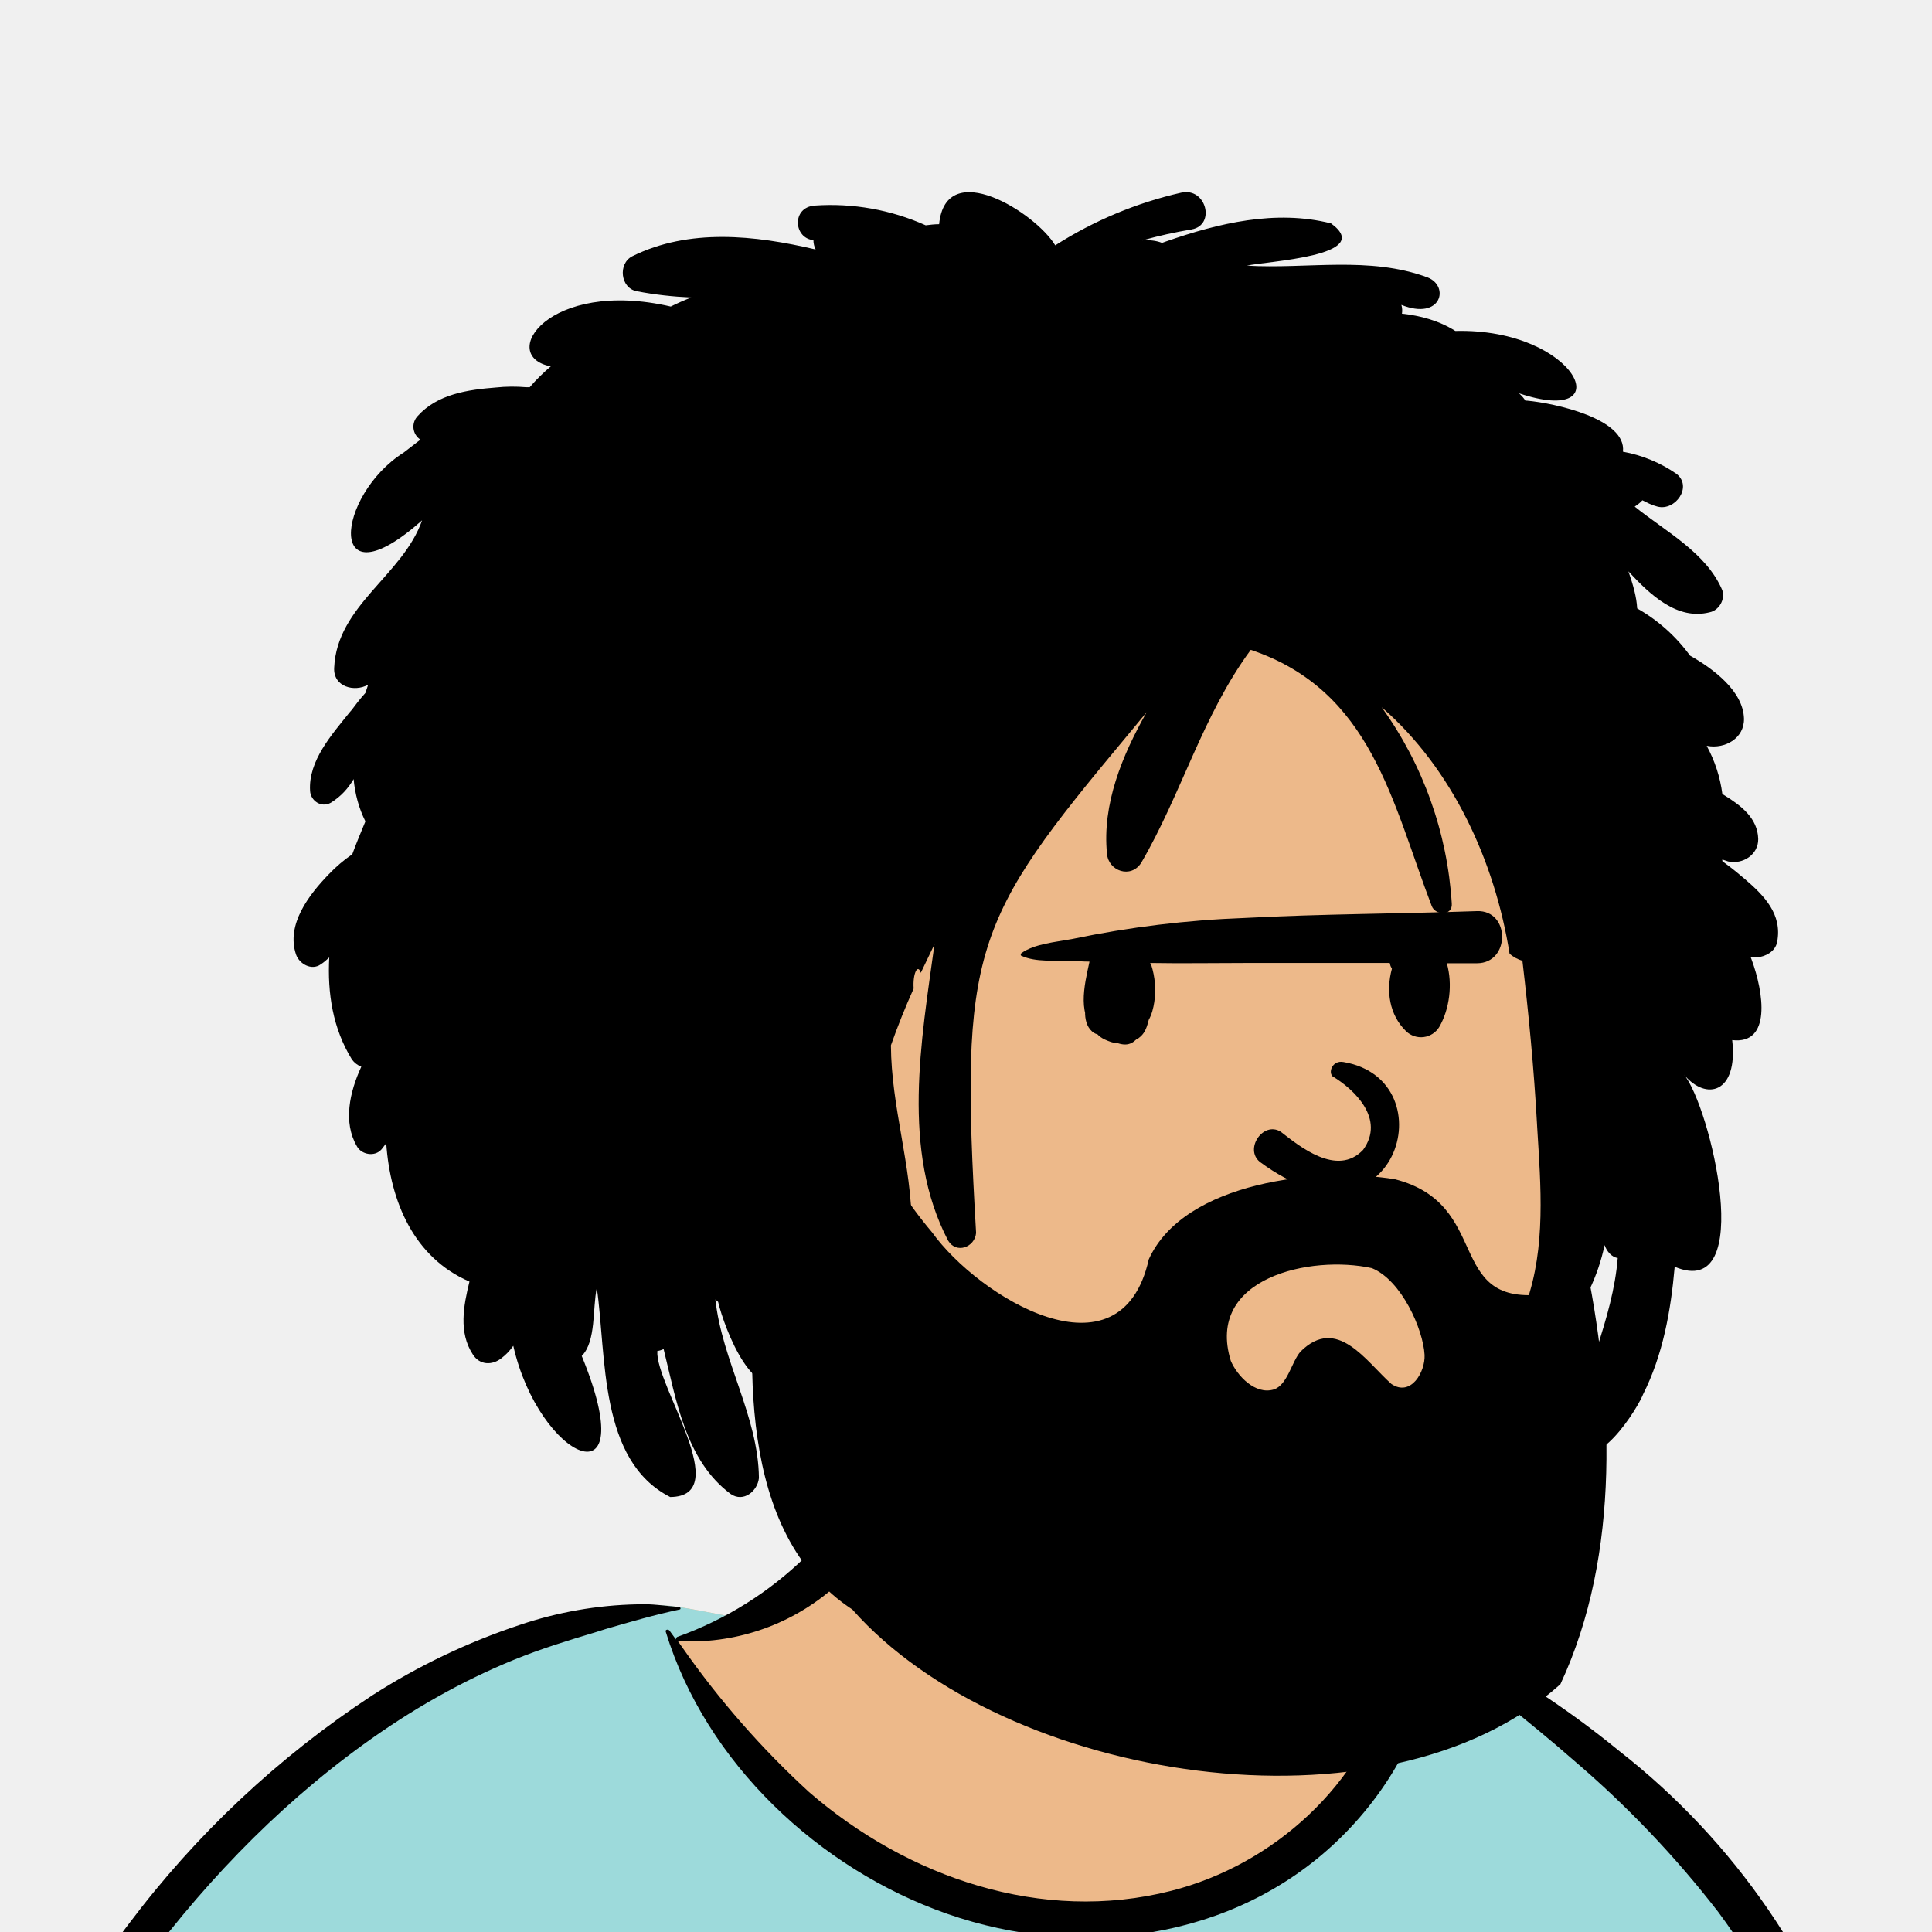
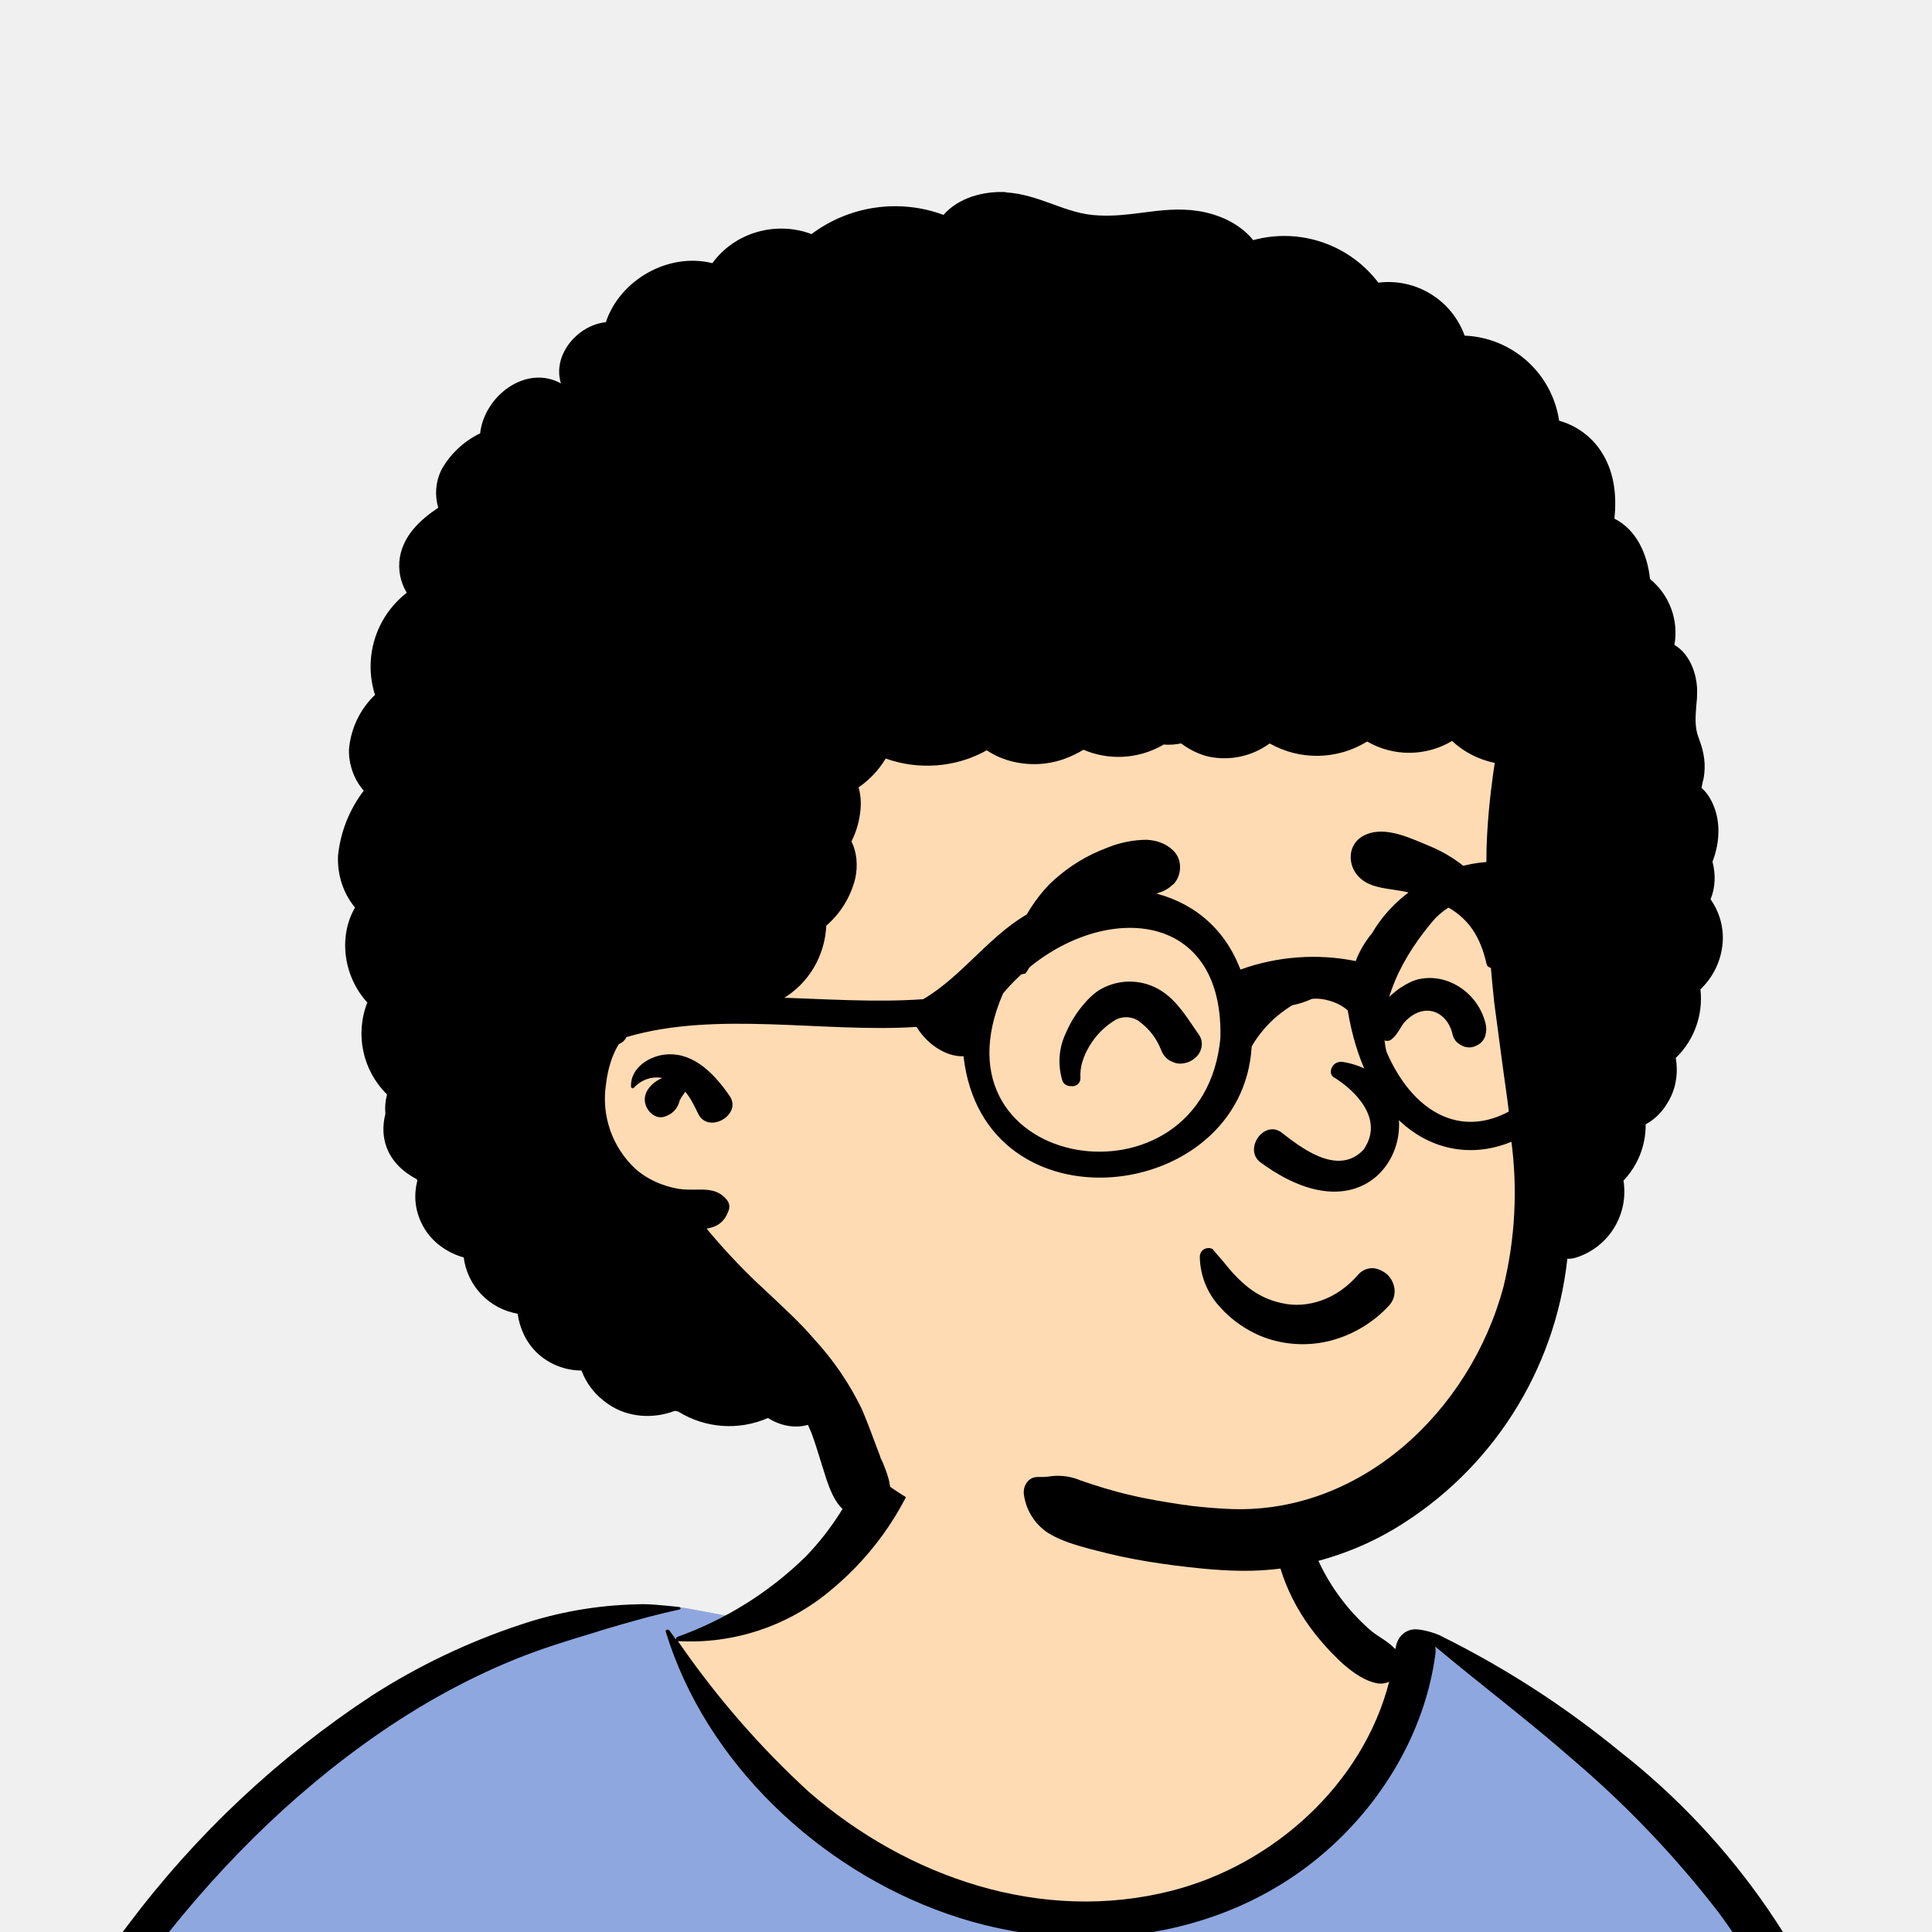
<svg xmlns="http://www.w3.org/2000/svg" viewBox="0 0 704 704" fill="none" shape-rendering="auto" width="256" height="256">
  <mask id="viewboxMask">
    <rect width="704" height="704" rx="0" ry="0" x="0" y="0" fill="#fff" />
  </mask>
  <g mask="url(#viewboxMask)">
    <g fill-rule="evenodd" clip-rule="evenodd">
-       <path d="M705.3 1074a2351.1 2351.1 0 0 1-15.6-101c-1-7.7-2.5-16.4 2.7-22 7.3-8 14-14.8 14.8-26.2.8-10.7-2.8-22.4-5-32.8a809.4 809.4 0 0 0-17.3-64.7c-6.6-21.7-13.9-43.2-21.3-64.6-6.9-20-13.5-40.3-22.5-59.5-17-36.5-46-63.5-81.6-81.6-9-4.5-27-20.5-36.3-24-8.5-3.4-8.5 6.3-16.9 2.6-6.7-2.9-13-6.7-16.7-13.2-4-7-14.3-16.9-15.9-25-3.3-17.4.3-32.2-12-45.3a90 90 0 0 0-41.1-23.8c-33.7-9.3-78.5-2.8-98.8 28.5-9.7 14.9-13 33-26.2 45.1-11.4 10.7-8.8 18-23.6 23.4-.9.3-23.6-4.5-24.4-4.2-16.2-3.5-31.7 6.2-46.5 11.8a325.4 325.4 0 0 0-63 32.3 399.2 399.2 0 0 0-102.3 98.5 482.5 482.5 0 0 0-76.4 161c-1.7 6.4-3.5 13-1.5 19.4 1.7 5.3 5.4 9.2 9.8 12.4 6 4.3 18 7 17.7 15.7-.1 6.6-2.4 13.5-3.5 20-1.3 7.7-2.3 15.5-3.4 23.2-4.8 35.4-8.6 71-10.3 106.6a920 920 0 0 0-.5 106c.1 2.3.8 4.5 2 6.2-1 .4-1.2 2.4.1 2.7l2.7.5a12 12 0 0 0 7 2.4l5.5.2c19.3 4 38.6 7.9 58.1 10.8 23.8 3.5 47.6 6.3 71.5 8.7 49.2 4.8 98 3.2 147.1.6a1877 1877 0 0 1 147.4-2c49.2 1.4 98.4 3.5 147.6 4.4 55 1 110-.5 164.8-5 7.5-.5 12.2-6.5 10.7-14-8.9-44.7-19-89.1-27-134Z" fill="#edb98a" />
-       <path d="m201 597.5 1.2-.4c14.5-5.7 29.6-14.8 45.4-11.4.5-.2 10.8 1.9 17.9 3.2l-6.7 7L247 598c40.7 67.1 88.8 100.7 144.3 100.7 55.5 0 97.7-33.6 126.4-100.7l4-1c.4 0 1 .2 1.5.4 9.3 3.6 27.4 19.6 36.3 24.1 35.6 18 64.5 45 81.6 81.6 8.7 18.6 15.2 38 21.8 57.5l.7 2c7.4 21.4 14.7 43 21.3 64.6 6.3 20.4 12 41 16.6 61.8l.7 2.9c2.2 10.4 5.8 22 5 32.8a29 29 0 0 1-3 10.7l-80.4 29 38.4 261.3c-35.1 1.5-70.3 2-105.5 1.3-49.2-.9-98.4-3-147.6-4.3-47.7-1.2-95.3-.7-143 1.7l-12 .6a946.3 946.3 0 0 1-139.5-1l-3.1-.3v-38.3l16.3-212.9-83-15.6-81.3-39.5a21.7 21.7 0 0 1-5.6-8.8c-1.9-6-.5-12 1-18l.5-1.3a492.8 492.8 0 0 1 76.4-161A399.3 399.3 0 0 1 138 629.7c19.8-13 40.9-23.9 63-32.3Z" fill="#9ddadb" />
+       <path d="M705.3 1074a2351.1 2351.1 0 0 1-15.6-101c-1-7.7-2.5-16.4 2.7-22 7.3-8 14-14.8 14.8-26.2.8-10.7-2.8-22.4-5-32.8a809.4 809.4 0 0 0-17.3-64.7c-6.6-21.7-13.9-43.2-21.3-64.6-6.9-20-13.5-40.3-22.5-59.5-17-36.5-46-63.5-81.6-81.6-9-4.5-27-20.5-36.3-24-8.5-3.4-8.5 6.3-16.9 2.6-6.7-2.9-13-6.7-16.7-13.2-4-7-14.3-16.9-15.9-25-3.3-17.4.3-32.2-12-45.3a90 90 0 0 0-41.1-23.8c-33.7-9.3-78.5-2.8-98.8 28.5-9.7 14.9-13 33-26.2 45.1-11.4 10.7-8.8 18-23.6 23.4-.9.3-23.6-4.5-24.4-4.2-16.2-3.5-31.7 6.2-46.5 11.8a325.4 325.4 0 0 0-63 32.3 399.2 399.2 0 0 0-102.3 98.5 482.5 482.5 0 0 0-76.4 161c-1.7 6.4-3.5 13-1.5 19.4 1.7 5.3 5.4 9.2 9.8 12.4 6 4.3 18 7 17.7 15.7-.1 6.6-2.4 13.5-3.5 20-1.3 7.7-2.3 15.5-3.4 23.2-4.8 35.4-8.6 71-10.3 106.6a920 920 0 0 0-.5 106c.1 2.3.8 4.5 2 6.2-1 .4-1.2 2.4.1 2.7l2.7.5a12 12 0 0 0 7 2.4l5.5.2c19.3 4 38.6 7.9 58.1 10.8 23.8 3.5 47.6 6.3 71.5 8.7 49.2 4.8 98 3.2 147.1.6a1877 1877 0 0 1 147.4-2c49.2 1.4 98.4 3.5 147.6 4.4 55 1 110-.5 164.8-5 7.5-.5 12.2-6.5 10.7-14-8.9-44.7-19-89.1-27-134Z" fill="#ffdbb4" />
+       <path d="m201 597.5 1.2-.4c14.5-5.7 29.6-14.8 45.4-11.4.5-.2 10.8 1.9 17.9 3.2l-6.7 7L247 598c40.7 67.1 88.8 100.7 144.3 100.7 55.5 0 97.7-33.6 126.4-100.7l4-1c.4 0 1 .2 1.5.4 9.3 3.6 27.4 19.6 36.3 24.1 35.6 18 64.5 45 81.6 81.6 8.7 18.6 15.2 38 21.8 57.5l.7 2c7.4 21.4 14.7 43 21.3 64.6 6.3 20.4 12 41 16.6 61.8l.7 2.9c2.2 10.4 5.8 22 5 32.8a29 29 0 0 1-3 10.7l-80.4 29 38.4 261.3c-35.1 1.5-70.3 2-105.5 1.3-49.2-.9-98.4-3-147.6-4.3-47.7-1.2-95.3-.7-143 1.7l-12 .6a946.3 946.3 0 0 1-139.5-1l-3.1-.3v-38.3l16.3-212.9-83-15.6-81.3-39.5a21.7 21.7 0 0 1-5.6-8.8c-1.9-6-.5-12 1-18l.5-1.3a492.8 492.8 0 0 1 76.4-161A399.3 399.3 0 0 1 138 629.7c19.8-13 40.9-23.9 63-32.3Z" fill="#8fa7df" />
      <path d="M232.2 584.6c5.1-.3 10.3.6 15.4 1 .4.1.6.8 0 .9-9 1.9-18 4.5-26.9 7.1l-3.8 1.2c-10 3-19.8 6-29.6 10-19.4 7.9-37.8 18.5-54.8 30.8C67.2 682.8 20 754.3-9.9 828.3a526 526 0 0 0-24.3 77c-.4 1.6-2 5.4-1 7 .7 1.3 3.6 2.1 5 2.9l4.5 2.3 25.2 12.9 2.3 1.1c38 18.6 78.4 34.4 121 35.5l.4-3.7a342 342 0 0 1 9.9-60c.3-1 1.6-.6 1.7.3 3 23.1 2 46.4 1 69.7-1.8 41-4.3 82.2-6.5 123.3-1.2 20.6-2.6 41-3.9 61.7-1.3 20.5-1.7 41.6-4.7 62-.6 4.6-6 7-10 6.6-4.4-.5-7.9-4.5-8-9 0-11.9 1.5-24 2.4-35.8l2.5-33.8c3.1-41.1 6.8-82.2 10.2-123.3a4771 4771 0 0 1 3.8-43.7C76.4 979.8 34.2 963-6.1 943.5c-.6 13.2-2 26.5-3.4 39.6-3.8 36.8-7.1 73.6-9.6 110.5a2254.2 2254.2 0 0 0-4.2 92.7l-.2 7c0 4.4-.5 8.5-4.3 11.7-3.7 3.3-8.9 3.5-12.6 0-5-4.6-4.2-10.9-4-17.1a1675.6 1675.6 0 0 1 1.8-47.2 1321 1321 0 0 1 10.5-109.5l2-14c3.5-26 7.5-52.7 15.5-77.9-3.1-1.5-6.2-3-9.3-4.7-5.5-2.7-11.2-5.4-16.6-8.4-4.2-2.5-7.9-5.8-9-10.8-1.4-5.5.6-11.5 2-16.9v-.4a502 502 0 0 1 26.6-80 523.2 523.2 0 0 1 67.8-117 353.8 353.8 0 0 1 88.7-83.3 239 239 0 0 1 53.8-25.7 142.6 142.6 0 0 1 42.8-7.5Zm90.1-66c6-6.5 18.1.2 15.2 8.8a108.2 108.2 0 0 1-34.7 52A79.4 79.4 0 0 1 247 598l1.7 2.4a321.1 321.1 0 0 0 46.1 52.6c36 31.2 84.8 48 132 36 37.1-9.4 69.8-38.8 79.4-76.2-1.3.6-3 .9-4.8.5-7.7-1.7-15.3-9.8-20.3-15.6-5.3-6.3-9.5-13-12.6-20.7-5.6-14-7.4-32.1.3-45.7 1-1.7 3-.7 3.3 1l.3 2.5c1.5 12.7 3.3 25 9.3 36.6a76 76 0 0 0 18.2 23.1c2.6 2 5.8 3.6 8.1 6l.5.4c.6-5 4.1-7.3 7.6-7.2 3.3.2 7.3 1.6 8.8 2.3l.1.1a341 341 0 0 1 65.1 42 259 259 0 0 1 88.4 129c7.5 25.3 11.8 51.4 16.3 77.4l2.8 16c4.2 23.9 8.9 48.4 18.4 70.7 2.5 5.7.6 11.1-5.5 13.4A1493 1493 0 0 1 688 953c3.7 16 6 32.5 8.7 48.5 6 34.1 13.2 68 19.4 102 3.2 17.5 6.1 35 9.3 52.3l4.7 25.2 2.4 13.6.1.7c.5 2.4 1 4.9.4 7.3-.8 2.7-2.9 4.6-4.8 6.6-1.6 1.6-3.8 1.6-5.7.7l-.7-.3c-3.4-1.6-6-3.2-7.3-7-.7-2.5-1-5.2-1.5-7.7a3535.6 3535.6 0 0 1-7.8-43.6l-1.6-9.1c-5.2-31.4-10.2-62.9-12.8-94.5-1-14-2.3-28.1-3.5-42.2l-.9-10.5c-1.1-13.3-2.5-27-2.7-40.5l-4.5 1.6L657 964c-5.5 2-12.5 6-18.4 5.2-2.9-.3-5-1.2-6.8-2.9 2 28.8 4.8 57.4 8.5 86a1965.7 1965.7 0 0 0 22 135c.6 3.2 1.4 6.4 1.9 9.6.5 3.7-.5 5.9-2.5 9-1.7 2.4-5 3.7-7.8 2-3.6-2.3-5.5-4.3-6.5-8.4-1-3.7-1.6-7.6-2.3-11.4a1654.2 1654.2 0 0 1-11.4-65.2c-7.8-52-12.7-104.4-15.2-156.8a1388 1388 0 0 1-1.4-77.8c0-13.3.5-26.6 1.4-39.9 1-13.4 3-26.5 4.8-39.8 0-.5.7-.5.7 0 .8 14.9 2.1 29.8 2.8 44.7.6 14.3.9 28.5 1.4 42.8.6 18.7 1.5 37.5 2.7 56.2a9.6 9.6 0 0 1 8.5-3.1c4.7-1 9.7-3.4 14.1-5l16.8-5.5 26.4-8.7a679 679 0 0 1-18-80.8l-2-12.3c-4-24.2-8.5-48.5-15.8-72a229.8 229.8 0 0 0-34.8-68.2 370.2 370.2 0 0 0-52.7-55.3C557 627 539.7 614 523 600c.1.9.2 2 0 3-3.5 25.9-17 50-35.8 67.9-37.7 36-93.6 43.4-142 26.5-46.7-16.3-88-55-102.6-102.8-.3-.8.8-1 1.3-.5l2.4 3.3c0-.4.2-.9.7-1a129 129 0 0 0 46.6-29.2 100.2 100.2 0 0 0 21.3-33.3l.4-1c1.7-5 3.2-10.2 7-14.2Z" fill="#000" />
    </g>
    <g transform="matrix(.99789 0 0 1 156 62)">
-       <g fill-rule="evenodd" clip-rule="evenodd">
-         <path d="M242 75.3c56.8 0 115.6 44 136.4 72 24 32.5 43 188.4 34.1 241.3-8.9 53-53.1 110.6-130 110.6-76.7 0-123.5-9.5-125.3-23.2-2-13.8-50.7-90.2-50.7-90.2s-49.9-14-50-47.6c-.3-33.5 26.7-45.7 26.7-45.7s-9.6-132.3 14.5-166.7C122 91.3 185.3 75.3 242 75.3Z" fill="#edb98a" />
-         <path d="M275.1 8.2c9-2 12.6 11.8 3.7 13.4-6 1-12 2.3-18 4 2.4-.2 4.9 0 7.2.9l1.4-.5c19.2-6.7 40.1-11.7 60.3-6.6 16.6 12-24.1 13.8-30.7 15.4 22 1.3 44.7-3.6 66 4.3 8.1 3.2 5 15.8-9.6 10 .3 1 .4 2.2.2 3.2 6.6.7 13.5 2.5 19.5 6.3 44.7-1.1 60.8 35.3 23.2 22.7 1 .8 1.8 1.8 2.4 2.7h.6c10 .9 36.4 6.6 35 18.6a50 50 0 0 1 19.6 8.1c5.9 4.7-.5 13.6-7 11.9-2-.5-3.7-1.4-5.5-2.3-.7.8-1.6 1.5-2.8 2.3 11.3 9.1 26.2 16.8 32 30.5 1.1 3.3-1.2 7.3-4.6 8-11.8 3-21.6-6.2-29.7-14.9 1.7 4.8 3 9.4 3.2 13.5a61 61 0 0 1 19.3 17.2c8.7 4.9 19.4 13 19.7 22.9.2 7.2-6.9 11.2-13.4 10h-.2a50 50 0 0 1 5.7 17.5l.6.4c6.2 3.8 12.3 8.4 12.5 16 .1 5.7-5.6 9.4-11 8.2l-2.1-.7v.6c2.2 1.6 4.4 3.3 6.4 5l1.8 1.5c7 6 13.8 12.8 11.8 23-.7 3.5-4.3 5.3-7.5 5.6H483l.3.8c4.4 11.9 7.3 31-7.1 29.3 2.2 19.4-9.5 22.3-17.6 12.6 9.5 11.3 26.8 82.7-3.4 70-1.4 16-4.3 32.2-11.6 46.6l-.2.5c-3.7 8-20.2 32-25.5 14.5 3.8-21.8 14.7-42.4 16.5-64.8-2.2-.3-4-2.4-4.8-4.7a71.8 71.8 0 0 1-14.8 30.8l-3.9 9a128.2 128.2 0 0 1-17.2 26.4 59.5 59.5 0 0 1-12 11.7c-3.8 2.6-8.2 4.2-12.4 5.8a88.3 88.3 0 0 1-24.2 16.2 143.7 143.7 0 0 1-45 12.4c-16 1.9-32 1.4-47.7-1.3-15-2.6-31.2-9.2-40.5-22-.8-1 .7-2 1.7-1.6a156.4 156.4 0 0 0 126 .3c10.6-5 19.5-12.1 29-18.7 1.8-2.4 3.7-4.8 5.8-7l3.3-3.5a106.3 106.3 0 0 0 23.3-37.4c7.2-20.4 5.3-42.6 4-63.9l-.1-1.8c-1.1-19.7-3-39.4-5.3-59-1.7-.5-3.4-1.4-4.7-2.6-5.3-33.3-20.7-67.3-46.7-89.8a136.7 136.7 0 0 1 25.6 71.5c.4 4.6-5.9 4.5-7.3 1-14.5-37.8-21.9-78.6-66.1-93.4-17.6 23.8-25.3 52.5-40 77.6-3.8 5.9-12 3-12.5-3.3-1.8-18 5.5-35.8 14.5-51.6l-7.3 8.8c-56.4 67.5-61 77.6-55 181-.5 5.2-7.2 7.7-10.2 2.8-17.2-32.8-9.8-73-5-108l-5 10.4c-1.1-3.6-3 .4-2.6 5.7-3 6.7-5.8 13.6-8.3 20.7.1 22.4 7.6 43.9 7.6 66.2.5 6.3-8 7.3-11 3-2.6-3.7-5-7.2-7-11 .2 9.4 4 17.7 6.6 26.5 1.8 3.1 2.6 6.4 1.4 9.9v.3c-2 5.8-9 7-13.3 3 0 3.7-.3 7.4-1.4 10.8a99 99 0 0 1 12.2 19.2c1.8 4.3-.7 7.9-4.2 9.6 3 7.5 4.2 15.2 1.6 22.6-.8 2.2-4 3-5.3.7-4.2-7.7-6.5-16.2-10.5-24a112 112 0 0 0-2.3-4.2c-4.4-3.8-8-8.4-11.5-13.2-12.2 14.4-23.8-16.5-26-25.9l-1-.9c2.4 22.3 15.7 42.7 15.9 65.1-.5 4.7-5.6 9-10.3 5.8C94 470.2 90.6 448.1 86 429.6c-.7.3-1.5.6-2.3.7-.8 12.5 28.4 53 4.7 53.2-26.2-13.3-23.2-51.5-26.8-76.2-1.6 7.4-.2 19.5-5.5 24.8 22.8 55.4-15.6 37.7-25-3.7a19.8 19.8 0 0 1-4.3 4.5c-3.4 2.7-8 2.6-10.5-1.4-5.2-8-3.4-17.6-1.2-26.5-20.2-8.7-28.9-29-30.4-50.4l-1.7 2.2c-2.5 2.9-7.4 1.9-9-1.1-5.1-8.7-2.7-19.7 1.6-29a7.7 7.7 0 0 1-3.4-2.6c-7-11.3-9-24.2-8.3-37.2-1 .9-2 1.8-3.1 2.5-3.4 2.4-7.8-.2-9-3.5-3.8-11 4.8-22 12-29.4 2.5-2.6 5.4-5.1 8.5-7.2 1.5-4.1 3.2-8.1 4.8-12-2.4-4.8-3.8-10-4.3-15.4-2 3.4-4.6 6.3-8.3 8.6-3.5 2-7.4-.7-7.6-4.3-.7-11 8-20.6 14.5-28.7l.7-.8c1.1-1.5 3-4 5-6.2l1-3c-5 2.8-12.8.8-12.4-6.2 1-22.7 25.1-33.7 32.1-53.7-35.4 31.4-31.6-9-6.7-24.7l6.1-4.7a5.6 5.6 0 0 1-1-8.6c7.2-8 18.3-9.6 28.6-10.4 3.7-.4 7.4-.4 11-.1h1.3c2.4-2.8 5.1-5.4 7.7-7.6-19.6-3.7-1-32.1 43.8-21.8a89 89 0 0 1 7.5-3.3c-6.7-.3-13.3-1-20-2.3-5.9-1.2-6.8-10-1.6-12.7 20.8-10.3 44.8-7.7 67-2.5-.5-1-.8-2.2-.8-3.4-7.3-.7-8-12 .5-12.6a85 85 0 0 1 40.5 7.2c1.6-.2 3.2-.4 4.9-.4 2.4-24.8 35.2-4.2 42.4 7.7a145.4 145.4 0 0 1 46-19.2Z" fill="#000" />
+       <path fill-rule="evenodd" clip-rule="evenodd" d="M195.4 82.7c151.6-7.5 220 99.2 224.4 147 3 33-16.5 71.1-16.5 100.7 0 15 18.5 47.5 9.9 69.5-19.2 49-59.7 103.3-111.4 103.3-51.6 0-118.9 14.3-176-67.5-5.3-7.6-73-51.2-79.6-92.6C29.8 239.9 87.2 88 195.4 82.7Z" fill="#ffdbb4" />
+       <g fill="#000">
+         <path d="M211 8c-8.2-.4-17.3 2-22.8 8.3a51 51 0 0 0-48.2 7c-13-4.9-28.1-.6-36.2 10.6-16-4-33.7 6-38.9 21.5-10.5 1.1-19.6 12.1-16.4 22.3-12.8-7-28 4.6-29.5 18.2a32.2 32.2 0 0 0-14.2 13.4A19 19 0 0 0 3.7 123c-6.6 4.4-12.6 10-14 18A19 19 0 0 0-7.8 154a34 34 0 0 0-11.6 37.2 31 31 0 0 0-9.5 20c-.1 5.3 1.8 10.9 5.4 14.9a47 47 0 0 0-9.4 23.7c-.3 7 1.9 13.7 6.2 18.9-6.3 10.9-4 25.4 4.5 34.6a31 31 0 0 0 7.2 33.5 20 20 0 0 0-.6 7.1c-.6 2.2-.8 4.5-.7 6.7.5 8 5.5 13.6 12 17l.4.5c-1.4 5.3-1 11 1.9 16.4 3 5.8 8.8 10 15 11.7a23.9 23.9 0 0 0 19.7 20.5c.7 5.2 3 10.3 7 14.2a23.7 23.7 0 0 0 16.3 6.5c1.8 4.8 5 9 9.7 12.2 7.2 5 16.5 5.5 24.4 2.5l1 .2.3.1a35.3 35.3 0 0 0 32.7 2.3c4.4 2.8 9.7 3.9 14.6 2.5l1.3 3c1.2 3.2 2.2 6.5 3.2 9.7l2.3 7.3c2.6 7.5 5.5 13.2 14 14.3 3 .4 6.2-2 7.6-4.4 3.2-5.5 1.1-10.7-1-16l-.9-1.9-.3-1-1.5-3.9c-1.6-4.3-3.2-8.6-5-12.8A105.2 105.2 0 0 0 141 426c-5.1-6-11-11.3-16.7-16.7l-4.2-3.9a229.9 229.9 0 0 1-18.4-19.7c4-.7 6.6-2.4 8.1-6.8.5-1.5 0-3-1-4-3.1-3.6-7.2-3.5-11.4-3.4-2 0-4 0-6-.3-5.7-1-11.3-3.4-15.6-7.2A34.8 34.8 0 0 1 65 332.8c1.3-10.6 5.8-19.4 15.5-24.4a47 47 0 0 1 15.7-4.5c1.2 1.6 3 2.6 5.8 2.6h.5c7.7 3.2 17.5 3.6 23.7-2 .6-.5 1.1-1 1.5-1.6l1.5-.8c9.8-5.6 15.7-15.9 16.2-26.8A33.3 33.3 0 0 0 156 258c1-4.8.5-9.5-1.4-13.4a32 32 0 0 0 3.3-11.7 22 22 0 0 0-.7-8 34 34 0 0 0 9.9-10.5c12 4.3 25.7 3.3 36.9-3 6 4.1 14 5.7 21.3 4.8 5-.6 9.7-2.4 14-5a32.6 32.6 0 0 0 28.8-1.6l.4-.3c2.2.2 4.4 0 6.5-.4 3 2.3 6.6 4 10 4.8a28 28 0 0 0 22.3-4.8 35 35 0 0 0 35.6-.7 30.6 30.6 0 0 0 31-.2c4.3 4 9.7 6.8 15.6 8l-.5 3.3c-1.3 9.2-2.2 18.4-2.5 27.7-.4 18.8.8 37.6 2.8 56.3l3 22.5c1.2 8.5 2.4 17 3.3 25.4l-.1 2.2a144 144 0 0 1-2.8 53.4c-12.2 45.7-52.8 83.7-101.2 81a197.8 197.8 0 0 1-13-1.1l-1.8-.3h-.4l-.7-.1c-6.5-1-13-2-19.5-3.6-6.2-1.4-12.2-3.3-18.3-5.4l-.4-.2a21.4 21.4 0 0 0-11.2-1h-.6l-.7.1h-2.5c-3.4.1-5.4 3.5-4.8 6.7a19.9 19.9 0 0 0 8.8 13.7c4.5 2.8 10 4.4 15.2 5.8l2 .5c12.6 3.4 25.5 5.3 38.4 6.6 10.3 1 20.2 1.4 30.4-.1 14.2-2.1 28.2-7 40.6-14.4a131.2 131.2 0 0 0 63-98.3c1 0 2-.1 3-.4a25.2 25.2 0 0 0 17.5-28.1 29.2 29.2 0 0 0 8.1-20.5c3.3-1.8 6.1-4.5 8.2-8.2 3-5 3.7-10.7 2.8-16a30 30 0 0 0 9-25 26.2 26.2 0 0 0 8.1-16.8c.5-5.8-1.2-11.5-4.4-16 1.8-4.4 1.9-9.2.7-13.7 2.7-7 3.2-15-.3-22-1-2-2.2-3.6-3.7-4.9l.5-2.5.2-.6c1-5.4.3-9.7-1.7-15-1.6-4-1.2-7.9-.9-12 .2-1.6.3-3.3.3-5 0-6.6-2.8-13.8-8.3-17a25.2 25.2 0 0 0-8.9-24c-1-9.2-5-18-13-22 .8-8 .1-16-4-23.1A26.9 26.9 0 0 0 413 91.3a36.4 36.4 0 0 0-34.5-31A29.6 29.6 0 0 0 347 41a43.2 43.2 0 0 0-45.7-15.5c-4.9-6-12.4-9.4-20-10.6-7-1.1-13.7-.3-20.5.6-5.3.7-10.6 1.3-16 1-6-.2-11.5-2.2-17-4.2s-11-3.9-16.9-4.2Z" />
+         <path d="M110 337.2c-5.2-7.5-12.7-15.6-22.6-15-6.3.3-13.6 4.8-13.3 11.7 0 .6.7.9 1 .5 2.8-3 6.6-4.3 10.4-3.6-4 1.7-7.6 5.6-6 10 1 2.8 4 5.2 7.1 4a7.7 7.7 0 0 0 5-4.9l.3-1 .6-1v-.1l.4-.5 1-1.5c2 2.4 3.4 5.3 4.7 8 3.7 7.7 16.4.3 11.4-6.6Z" />
      </g>
    </g>
    <g transform="translate(315 248)">
-       <path fill-rule="evenodd" clip-rule="evenodd" d="m157.9 261 2-.5c7.7-2 15.7-5.4 23-.8 2.6 1.6 3 5 .9 7.3-6 6.4-14.6 5.2-22.6 5.2h-.4c-8 .2-16-.2-24-1.4-1-.2-1.3-1.9-.3-2.3 7-3 14-5.4 21.4-7.4Zm13-116.6c7.5 4.6 19 15.3 10.8 26.6-9.5 10-23.3-1.4-30-6.6-6.4-4-13.4 6.3-7.6 11 49 36.3 69-29.8 30.5-36.4-4.2-.8-5.8 4-3.8 5.4ZM223.2 84c12.2-.4 12.2 19 0 19h-11c2.2 7.6 1 16.8-2.8 23.3a7.8 7.8 0 0 1-12 1.5c-6.2-6-7.4-14.8-5.2-22.8l-.5-1-.3-1.1h-52.9c-11.5 0-23 .2-34.4 0l.4.7a30 30 0 0 1 1.1 13.6c-.3 2-.9 4.5-2 6.4-.6 2.3-1.2 4.5-3 6.1a6 6 0 0 1-1.6 1.1c-1 1-2.3 1.8-4 1.8-1 0-2-.2-3-.6-1.5.1-3-.6-4.4-1.2a9 9 0 0 1-2.8-2c-.4 0-.8-.2-1.1-.4-2.3-1.4-3.2-4.2-3.3-6.8v-.5l-.2-1c-.8-4.5.1-9.7 1-14l.8-3.7c-2.3 0-4.5-.2-6.8-.3-5.8-.2-12.7.6-18-1.8-.4-.2-.3-.7 0-1 4.8-3.4 12.4-4 18.3-5.1l.5-.1a372.7 372.7 0 0 1 62.5-7.6C166.8 85 195 85 223.3 84Z" fill="#000" />
+       <path fill-rule="evenodd" clip-rule="evenodd" d="M171 240.2a40.7 40.7 0 0 1-22.7 0c-6.9-2-13.8-6.3-18.9-12.1a27.4 27.4 0 0 1-7.2-18.2c0-.8.3-1.4.7-2a3.3 3.3 0 0 1 3.9-.8 174.4 174.4 0 0 0 3.7 4.3c6.1 7.7 12.1 13.4 21.4 15.4 5 1.2 10.1.7 14.8-1 5-1.8 9.4-5 13-9.1a7 7 0 0 1 5.2-2.6c2 0 4.1 1 5.7 2.4a8.8 8.8 0 0 1 2.6 5.8c0 1.9-.5 3.8-2.2 5.6a44.3 44.3 0 0 1-20 12.3Zm-.2-95.8c7.6 4.6 19 15.3 11 26.6-9.6 10-23.4-1.4-30.2-6.6-6.3-4-13.3 6.3-7.5 11 49 36.3 69-29.8 30.5-36.4-4.2-.8-5.8 4-3.8 5.4Zm-70.6-20.2a8.4 8.4 0 0 0-8.5-.7 27.5 27.5 0 0 0-9.8 9.8c-2 3.4-3.5 7.4-3.2 11.5 0 1-.3 1.6-.9 2.2-.4.4-1 .7-1.8.8-.6 0-1.3 0-2-.2-1-.4-1.6-1-1.8-1.6a23.8 23.8 0 0 1 1.2-17.6c3.2-7.6 9-14 12.8-16a21.4 21.4 0 0 1 20.7-.1c5.5 3 9 8 12.4 13l2.2 3.2c1.6 2 1.7 4.1 1.1 5.9-.6 2-2.3 3.6-4.3 4.5-2 .8-4.2 1-6.1 0-1.7-.6-3.2-2-4.1-4.3a23.1 23.1 0 0 0-8-10.4Zm123.2 8.6c-1.6.9-3 1.1-4.8.6-1-.3-2-1-2.8-1.7a5.6 5.6 0 0 1-1.5-2.8c-.6-2.7-2-5.2-4.1-6.8a8.2 8.2 0 0 0-6.5-1.7c-2.7.4-5.3 2.2-7 4.2-.6.7-1 1.4-1.5 2.2-.9 1.4-1.7 2.8-3 3.8-.4.4-1 .7-1.7.7l-.8-.1c-2.7-2.7-3.2-4.8-3.1-6.8 0-2 1-4.2 2.2-6.2 3.2-4.7 9.2-8.5 13.2-9.4 5.6-1.2 11 .2 15.5 3.3a22 22 0 0 1 9 13.7c.2 1.4 0 2.8-.4 4a5.6 5.6 0 0 1-2.7 3Zm-111-58.5c-3.3 3.2-7.3 3.7-11.2 4.1a53 53 0 0 0-37 20.4 74.6 74.6 0 0 0-3.2 4 28 28 0 0 1-1.5 2.7c-.5.9-.8 1.1-1 1.3l-1.3.2a2 2 0 0 1-1-.5c-1.7-1.5-2.2-3.8-2.2-6.3 0-3.9 1.5-8 2.8-10.7 3-6 7.2-12.3 12.2-16.8 5.7-5.1 12-9 19.2-11.7a39 39 0 0 1 14.6-3c3.5.2 6.8 1.2 9.6 3.8A8.4 8.4 0 0 1 115 68c0 2.3-.8 4.6-2.5 6.3Zm117.8 29.6c-.2.4-.5.6-.8.7a2 2 0 0 1-2-.3c-.4-.2-.6-.6-.7-1-2.2-9.7-6.4-16.9-15.6-21.5a66 66 0 0 0-14.6-5l-4.4-.7c-4.8-.7-9.5-1.5-12.6-5.3a10.2 10.2 0 0 1-2.2-8c.4-2.5 1.9-4.9 4.6-6.3 6.7-3.5 15 0 21.9 2.9l1.4.6A51 51 0 0 1 223 71.8c4 4.2 7.7 10.4 9.1 16.8 1.3 5.3 1 10.8-1.8 15.3Z" fill="#000" />
    </g>
-     <g transform="translate(279 400)">
-       <path fill-rule="evenodd" clip-rule="evenodd" d="M228 104.3c-9.3-8.3-19.8-25-33.1-11.8-3.3 3.8-4.7 12.1-9.7 13.8-6.8 2.1-13.4-5-15.7-10.4-9.4-30.4 29.3-38.7 51.4-33.8 10.8 4.4 18.7 22.3 19.2 31.6.3 6.2-5 15.4-12.1 10.6Zm70.3-46.7-.4-1.1c-4.1-1.6-7.4 0-9.4 3 0 .7.3 1.4.4 2.2-1.5 3.2-3 7.3-5 10.1l-1.3-.1c-35 3.6-17.9-32.9-53.3-42-27.4-4.5-76.8.7-89.7 29.2-10.2 45.5-62 13.8-79-9.9C42.4 27.5 30.7 1.2 19.4-24.4c-2.4-5.4-9.8-1.5-9 3.7C-.1.3.3 25.4-2.3 48.3c-4.4 46-8.7 110.2 33.9 138.2 55.5 62.7 194 84.8 258 27.2 22.2-47.6 19.4-105.7 8.7-156.1Z" fill="#000" />
+     <g transform="translate(279 400)" />
+     <g transform="translate(179 343)" />
+     <g transform="translate(203 303)">
+       <path fill-rule="evenodd" clip-rule="evenodd" d="M367 74.4a79.6 79.6 0 0 1-12.3 22.2c-21.3 18-42 8-52.5-16.4-4-17.2 6.6-35.8 17.8-48.6 16.3-16.2 42.7-7.7 50.2 11.6.4 2.6.7 5 .8 7.5a66 66 0 0 1-4 22.7M162.5 59c28-33.4 80.5-35.1 79.2 16.2-6 65-107.5 49-79.2-16.2ZM376 31.1c-1-1.7-2-3.3-3.3-4.8-.4-.3-.6-2.6-2.3-2.8C348.7-.4 310.7 13.2 297 37c-2.5 3-4.6 6.5-6 10.2a78.4 78.4 0 0 0-42 3.1c-12.4-32.6-50.2-35.5-75-21.6-15.6 7.7-25.6 23.6-40.6 32.4C98 63.6 60 55.7 25.2 64.6c-27.4 5.7-4.5 19.5.1 10.3C58.1 65.2 97 73.4 131 71.2c3.6 6 10.4 10.9 17.1 10.7 7.3 64.7 101.7 54 105-3.6a42.2 42.2 0 0 1 14.8-15A32 32 0 0 0 275 61c3.8-.5 9.6 1 13.1 4.2 12 71.9 81 63.5 93.3.6.2-.3 1-1.2 1.4-2.7 4.2-5.6 14.6-7.7 13-17-1.5-9.5-13.4-9.4-19.9-15Z" fill="#000" />
    </g>
-     <g transform="translate(179 343)" />
-     <g transform="translate(203 303)" />
  </g>
</svg>
